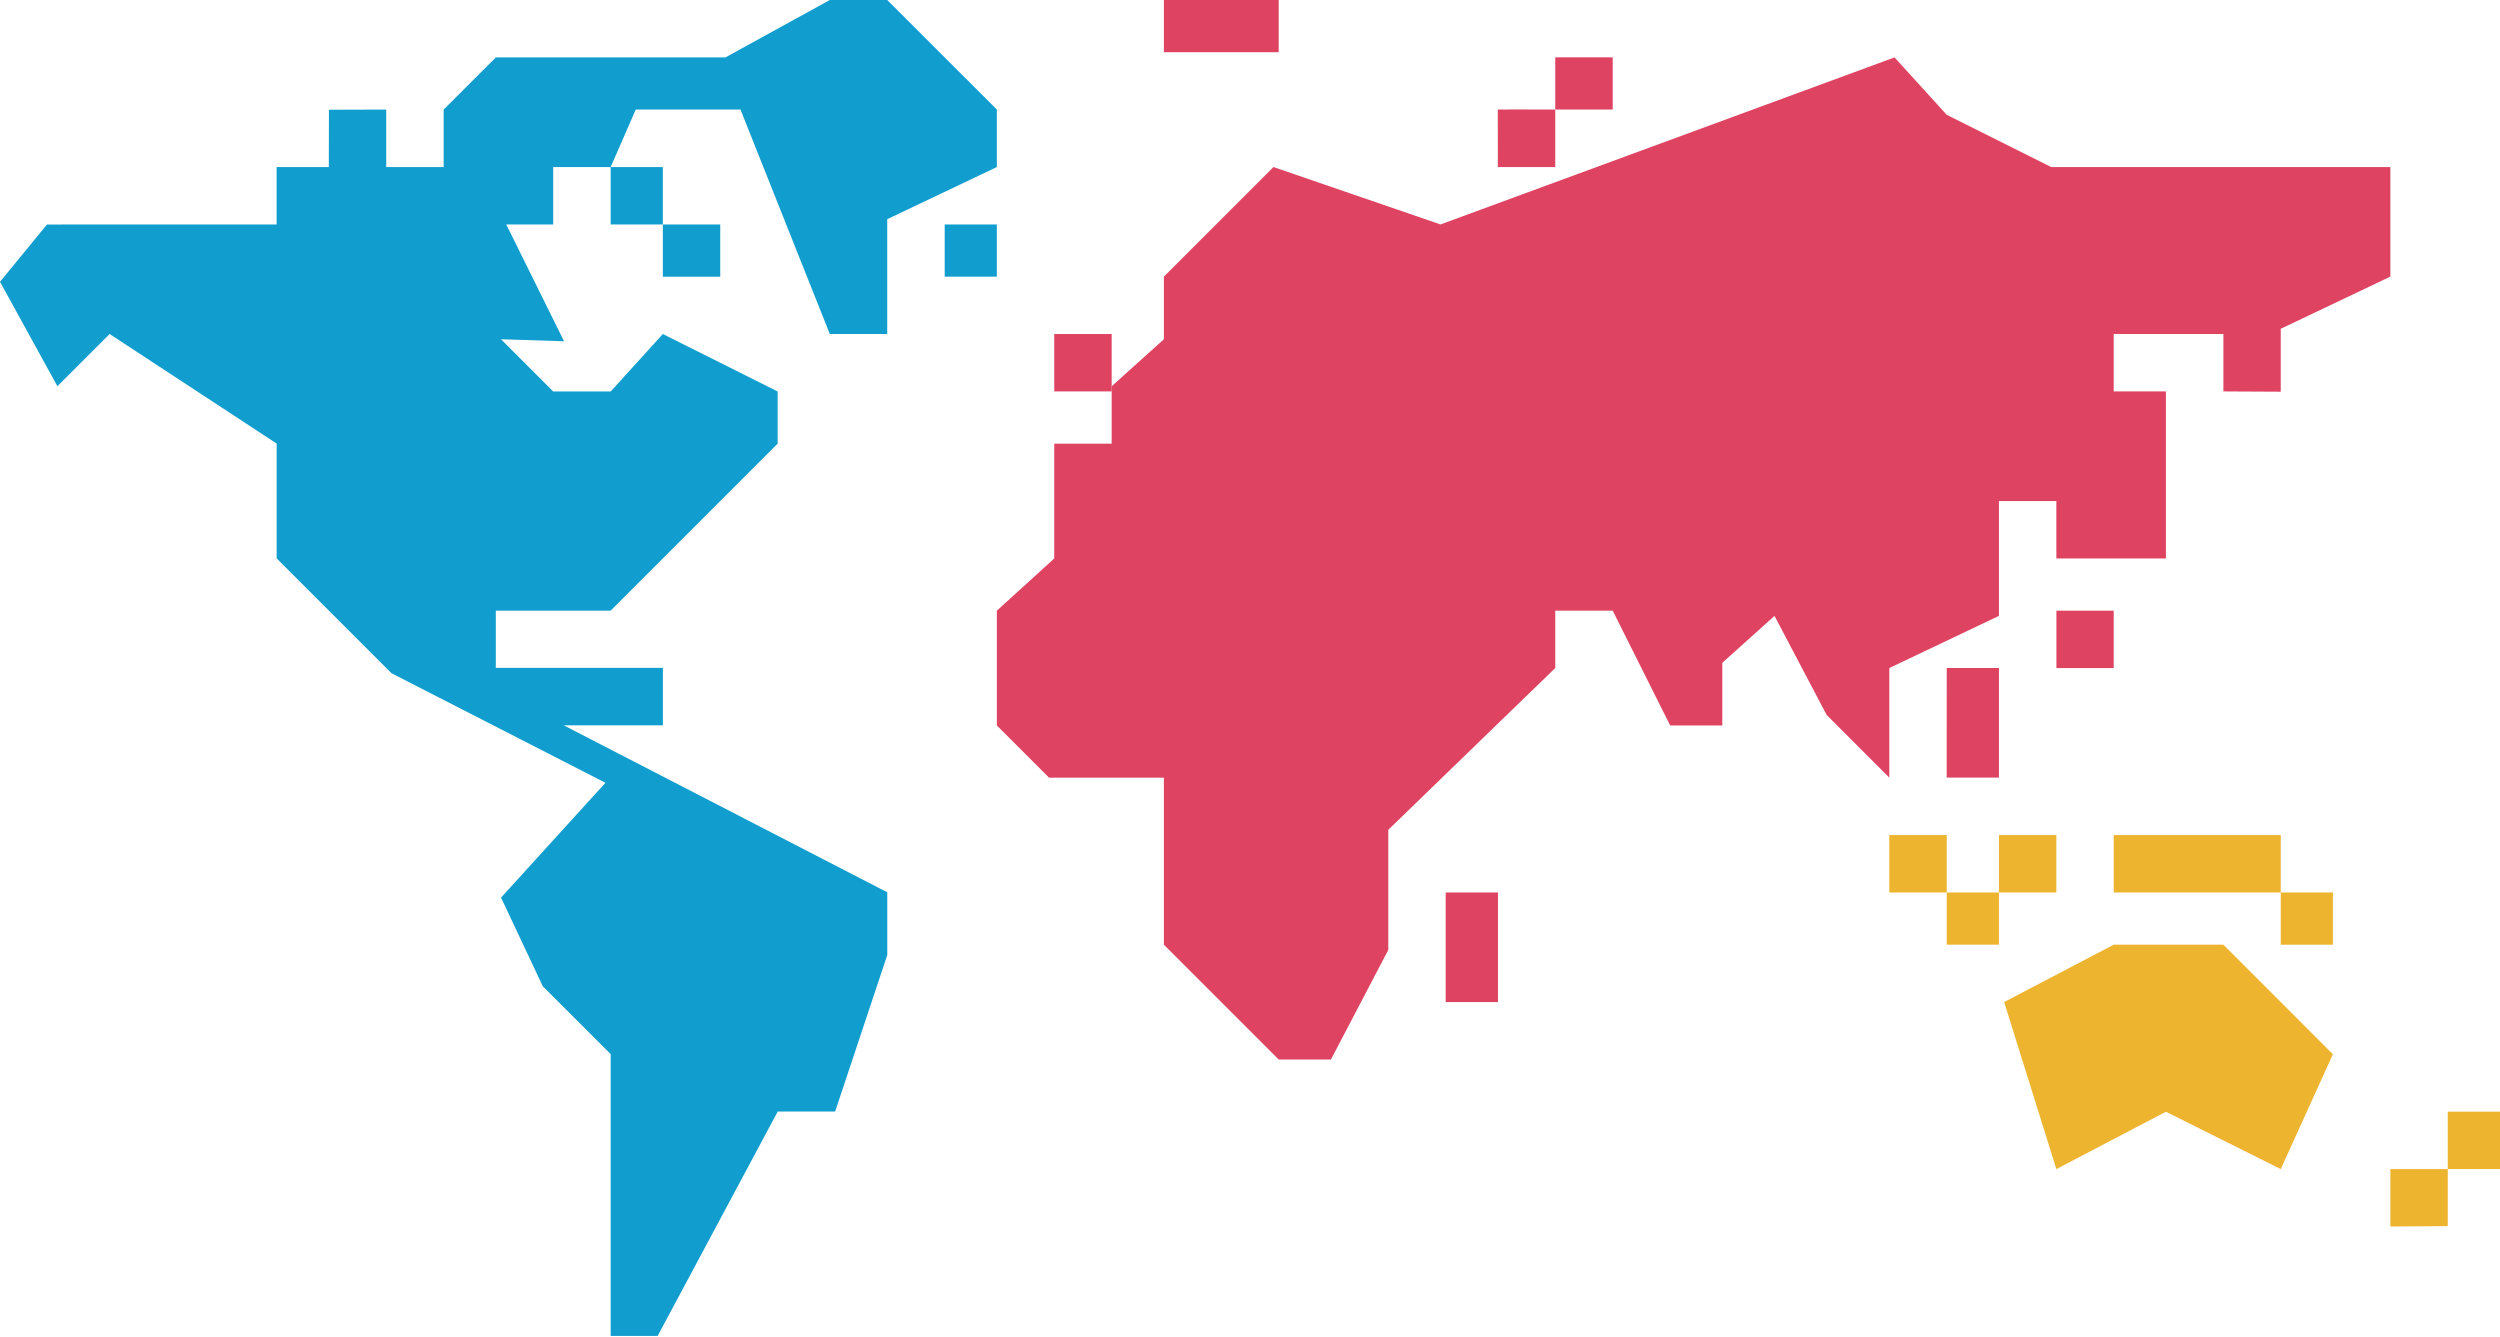
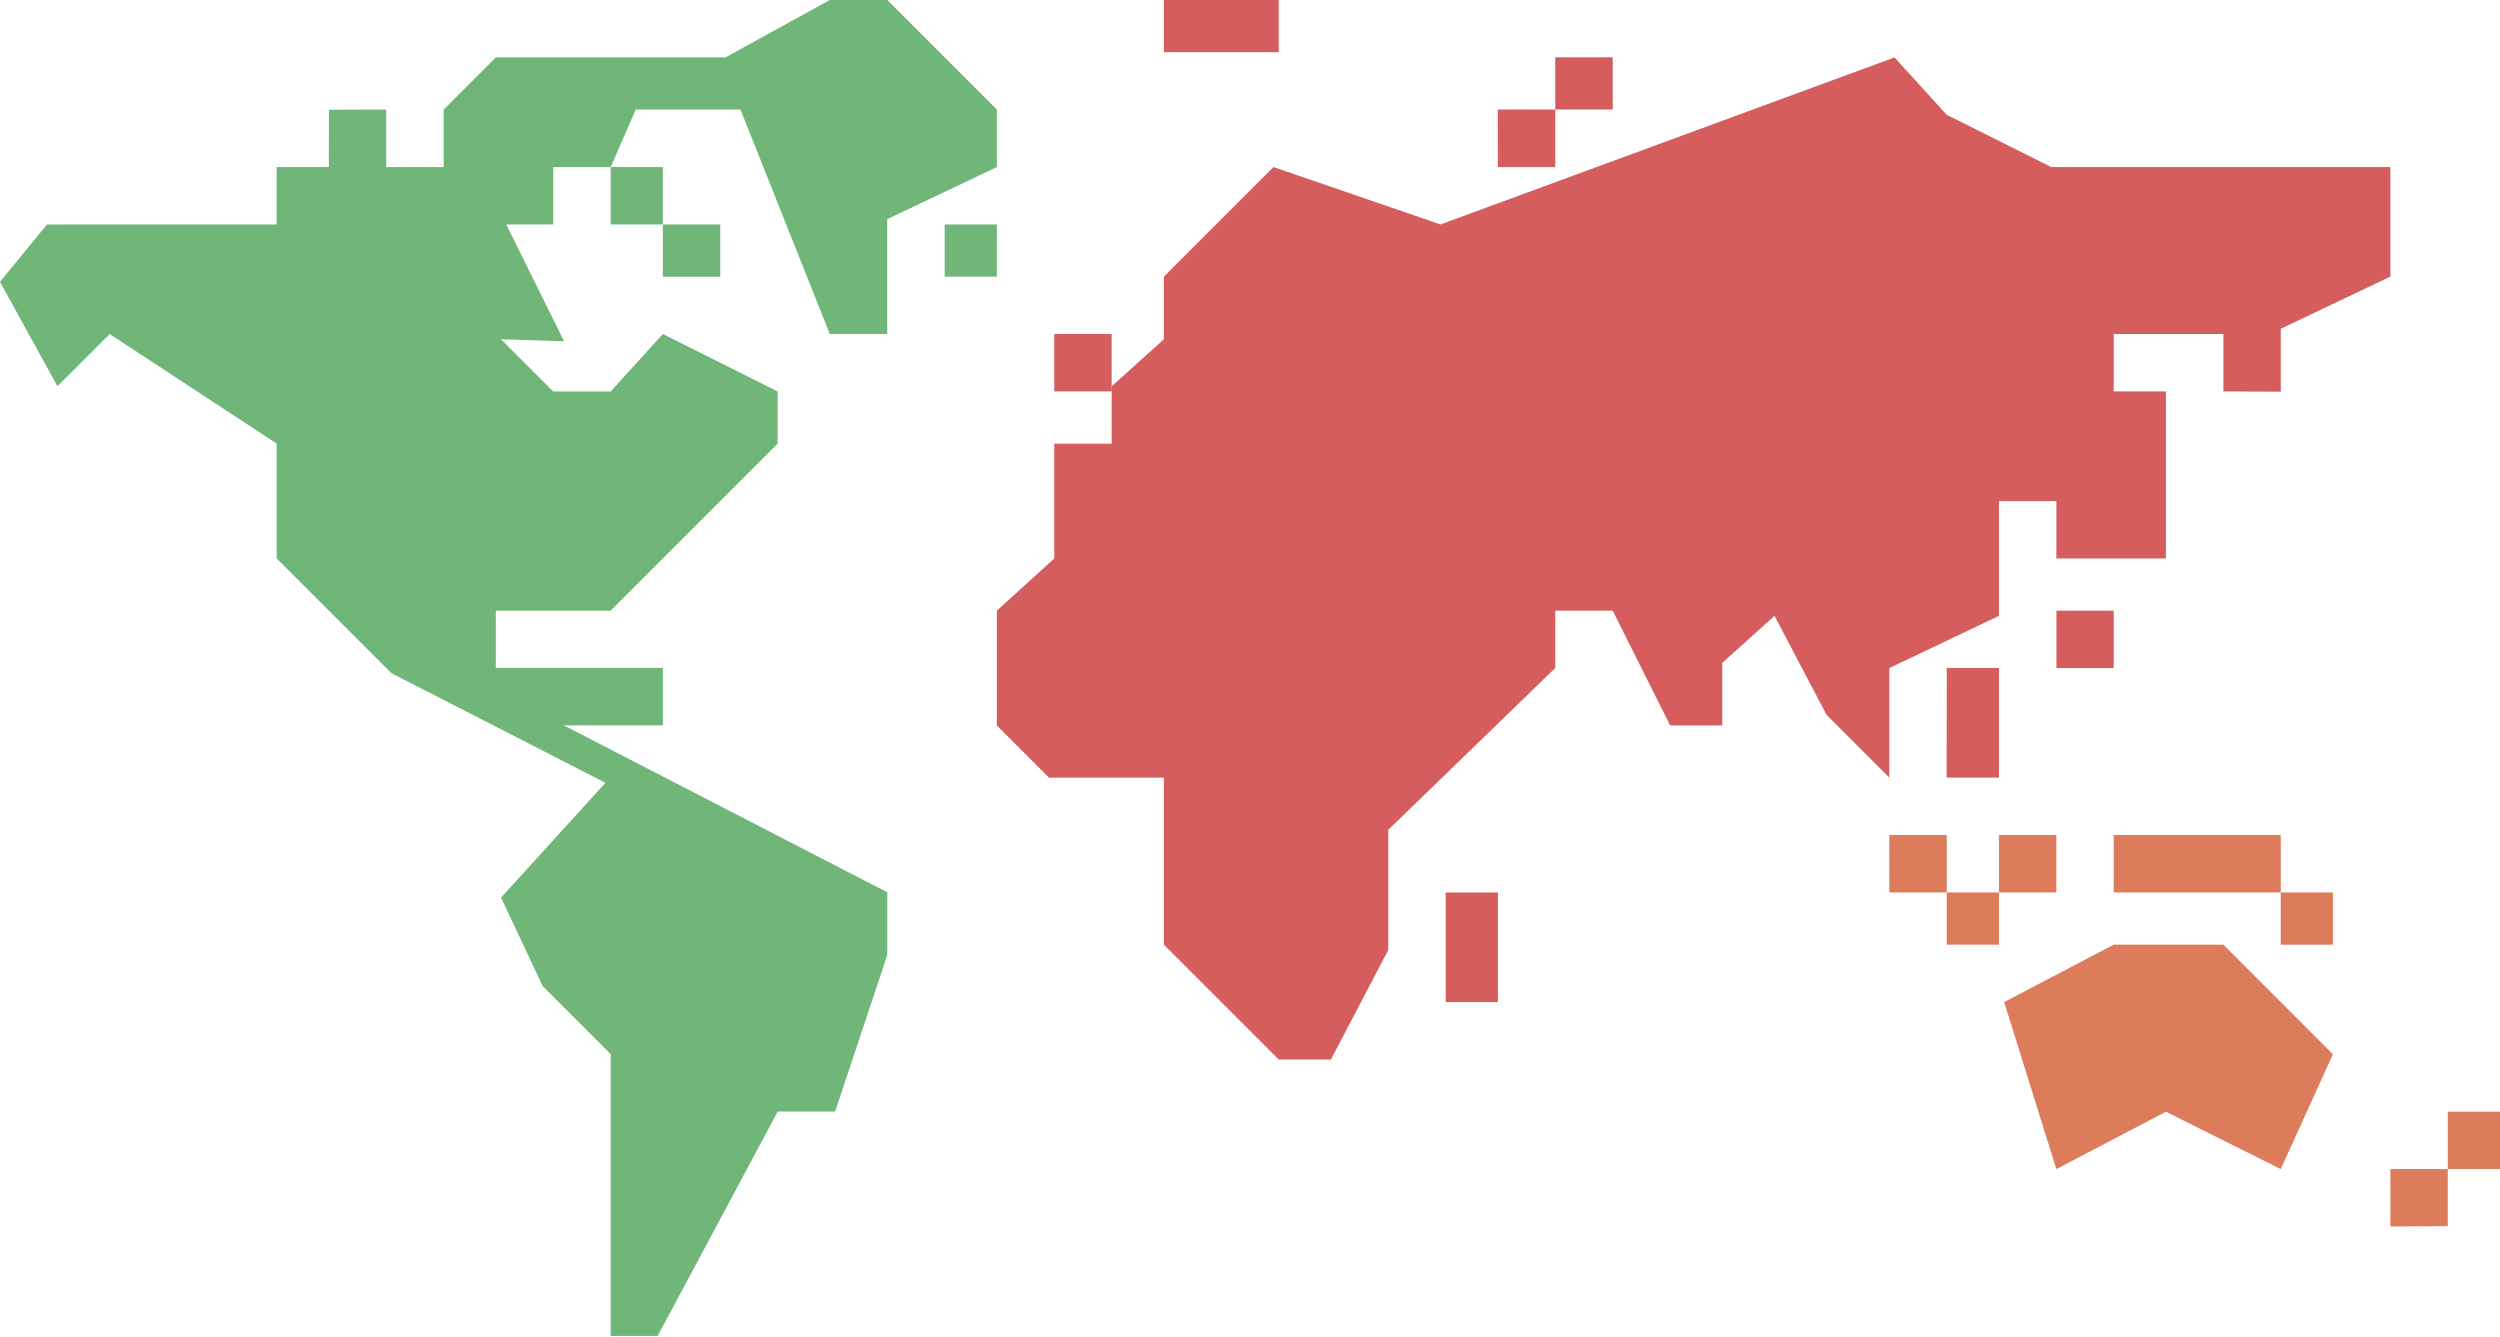
<svg xmlns="http://www.w3.org/2000/svg" version="1.1" id="Layer_1" x="0px" y="0px" width="42.371px" height="22.645px" viewBox="0 0 42.371 22.645" enable-background="new 0 0 42.371 22.645" xml:space="preserve">
  <g>
-     <rect x="19.726" fill-rule="evenodd" clip-rule="evenodd" fill="#DE4462" width="1.946" height="0.885" />
-     <path fill-rule="evenodd" clip-rule="evenodd" fill="#DE4462" d="M26.359,1.857c0-0.295,0-0.59,0-0.885c0.324,0,0.649,0,0.974,0   c0,0.295,0,0.59,0,0.885C27.009,1.857,26.684,1.857,26.359,1.857z" />
-     <polygon fill-rule="evenodd" clip-rule="evenodd" fill="#DE4462" points="34.852,8.492 33.879,8.492 33.879,10.438 32.021,11.322    32.021,13.18 30.959,12.118 30.075,10.438 29.19,11.234 29.19,12.296 28.307,12.296 27.333,10.35 26.359,10.35 26.359,11.322    23.529,14.064 23.529,16.1 22.557,17.957 21.672,17.957 19.726,16.011 19.726,13.18 17.779,13.18 16.895,12.296 16.895,10.35    17.868,9.465 17.868,7.519 18.841,7.519 18.841,6.546 19.726,5.75 19.726,4.688 21.583,2.831 24.414,3.804 32.109,0.973    32.994,1.946 34.764,2.831 40.513,2.831 40.513,4.688 38.655,5.572 38.655,6.639 37.683,6.634 37.683,5.661 35.824,5.661    35.824,6.634 36.709,6.634 36.709,9.465 34.852,9.465  " />
-     <path fill-rule="evenodd" clip-rule="evenodd" fill="#DE4462" d="M26.359,1.857c0,0.324,0,0.648,0,0.974c-0.324,0-0.648,0-0.973,0   c0-0.074-0.002-0.974-0.001-0.975C25.388,1.854,26.238,1.857,26.359,1.857z" />
-     <path fill-rule="evenodd" clip-rule="evenodd" fill="#119ECF" d="M11.234,3.804c0.324,0,0.649,0,0.973,0c0,0.059,0,0.118,0,0.177   c0,0.089,0,0.177,0,0.266c0,0.059,0,0.118,0,0.177c0,0.089,0,0.177,0,0.266c-0.324,0-0.649,0-0.973,0c0-0.207,0-0.413,0-0.619   C11.234,3.98,11.234,3.893,11.234,3.804z" />
-     <path fill-rule="evenodd" clip-rule="evenodd" fill="#119ECF" d="M16.011,3.804h0.884v0.885h-0.884V3.804L16.011,3.804z    M10.35,2.831l0.425-0.974h1.775l1.514,3.804h0.973V3.715l1.858-0.884V1.857L15.037,0h-0.973l-1.769,0.973H8.403L7.519,1.857v0.974   H6.546V1.857L5.575,1.86L5.573,2.831H4.688v0.973L0.796,3.805L0,4.776l0.973,1.77l0.885-0.885l2.831,1.857v1.946l1.946,1.946   l3.626,1.857l-1.769,1.946l0.708,1.504l1.15,1.149v4.776h0.796l2.035-3.803h0.973l0.884-2.654v-1.062l-5.484-2.83h1.681v-0.974   H8.403V10.35h1.946l2.831-2.831V6.635l-1.946-0.974L10.35,6.635H9.376L8.492,5.75L9.56,5.784l-0.98-1.98h0.796V2.831H10.35v0.973   h0.884V2.831H10.35z" />
-     <polygon fill-rule="evenodd" clip-rule="evenodd" fill="#DE4462" points="18.841,6.546 18.841,6.634 17.868,6.634 17.868,5.661    18.841,5.661  " />
-     <rect x="34.853" y="10.35" fill-rule="evenodd" clip-rule="evenodd" fill="#DE4462" width="0.971" height="0.973" />
-     <path fill-rule="evenodd" clip-rule="evenodd" fill="#DE4462" d="M32.994,11.322c0.029,0,0.059,0,0.088,0c0.266,0,0.531,0,0.797,0   c0,0.619,0,1.238,0,1.857c-0.089,0-0.178,0-0.266,0c-0.059,0-0.117,0-0.177,0c-0.089,0-0.177,0-0.266,0c-0.059,0-0.118,0-0.177,0   C32.994,12.561,32.994,11.941,32.994,11.322z" />
-     <rect x="32.021" y="14.153" fill-rule="evenodd" clip-rule="evenodd" fill="#EDB42F" width="0.973" height="0.973" />
-     <rect x="33.879" y="14.153" fill-rule="evenodd" clip-rule="evenodd" fill="#EDB42F" width="0.973" height="0.973" />
-     <rect x="35.824" y="14.153" fill-rule="evenodd" clip-rule="evenodd" fill="#EDB42F" width="2.831" height="0.973" />
-     <path fill-rule="evenodd" clip-rule="evenodd" fill="#DE4462" d="M24.502,15.126c0.118,0,0.236,0,0.354,0c0.06,0,0.119,0,0.178,0   c0.117,0,0.236,0,0.354,0c0,0.619,0,1.238,0,1.857c-0.088,0-0.177,0-0.266,0c-0.059,0-0.117,0-0.177,0c-0.089,0-0.177,0-0.265,0   c-0.06,0-0.119,0-0.178,0C24.502,16.364,24.502,15.745,24.502,15.126z" />
-     <path fill-rule="evenodd" clip-rule="evenodd" fill="#EDB42F" d="M32.994,15.126c0.295,0,0.59,0,0.885,0c0,0.295,0,0.59,0,0.885   c-0.295,0-0.59,0-0.885,0C32.994,15.716,32.994,15.421,32.994,15.126z" />
-     <rect x="38.655" y="15.126" fill-rule="evenodd" clip-rule="evenodd" fill="#EDB42F" width="0.884" height="0.885" />
-     <polygon fill-rule="evenodd" clip-rule="evenodd" fill="#EDB42F" points="38.655,19.814 36.709,18.842 34.852,19.814    33.967,16.983 35.824,16.011 37.683,16.011 39.539,17.868  " />
-     <path fill-rule="evenodd" clip-rule="evenodd" fill="#EDB42F" d="M41.486,19.814c0-0.324,0-0.648,0-0.973c0.295,0,0.59,0,0.885,0   c0,0.324,0,0.648,0,0.973C42.076,19.814,41.781,19.814,41.486,19.814z" />
-     <polygon fill-rule="evenodd" clip-rule="evenodd" fill="#EDB42F" points="41.486,19.814 41.486,20.781 40.513,20.787    40.513,19.814  " />
+     <rect x="19.726" fill-rule="evenodd" clip-rule="evenodd" fill="#d65d5e" width="1.946" height="0.885" />
+     <path fill-rule="evenodd" clip-rule="evenodd" fill="#d65d5e" d="M26.359,1.857c0-0.295,0-0.59,0-0.885c0.324,0,0.649,0,0.974,0   c0,0.295,0,0.59,0,0.885C27.009,1.857,26.684,1.857,26.359,1.857z" />
+     <polygon fill-rule="evenodd" clip-rule="evenodd" fill="#d65d5e" points="34.852,8.492 33.879,8.492 33.879,10.438 32.021,11.322    32.021,13.18 30.959,12.118 30.075,10.438 29.19,11.234 29.19,12.296 28.307,12.296 27.333,10.35 26.359,10.35 26.359,11.322    23.529,14.064 23.529,16.1 22.557,17.957 21.672,17.957 19.726,16.011 19.726,13.18 17.779,13.18 16.895,12.296 16.895,10.35    17.868,9.465 17.868,7.519 18.841,7.519 18.841,6.546 19.726,5.75 19.726,4.688 21.583,2.831 24.414,3.804 32.109,0.973    32.994,1.946 34.764,2.831 40.513,2.831 40.513,4.688 38.655,5.572 38.655,6.639 37.683,6.634 37.683,5.661 35.824,5.661    35.824,6.634 36.709,6.634 36.709,9.465 34.852,9.465  " />
+     <path fill-rule="evenodd" clip-rule="evenodd" fill="#d65d5e" d="M26.359,1.857c0,0.324,0,0.648,0,0.974c-0.324,0-0.648,0-0.973,0   c0-0.074-0.002-0.974-0.001-0.975C25.388,1.854,26.238,1.857,26.359,1.857z" />
+     <path fill-rule="evenodd" clip-rule="evenodd" fill="#6fb678" d="M11.234,3.804c0.324,0,0.649,0,0.973,0c0,0.059,0,0.118,0,0.177   c0,0.089,0,0.177,0,0.266c0,0.059,0,0.118,0,0.177c0,0.089,0,0.177,0,0.266c-0.324,0-0.649,0-0.973,0c0-0.207,0-0.413,0-0.619   C11.234,3.98,11.234,3.893,11.234,3.804z" />
+     <path fill-rule="evenodd" clip-rule="evenodd" fill="#6fb678" d="M16.011,3.804h0.884v0.885h-0.884V3.804L16.011,3.804z    M10.35,2.831l0.425-0.974h1.775l1.514,3.804h0.973V3.715l1.858-0.884V1.857L15.037,0h-0.973l-1.769,0.973H8.403L7.519,1.857v0.974   H6.546V1.857L5.575,1.86L5.573,2.831H4.688v0.973L0.796,3.805L0,4.776l0.973,1.77l0.885-0.885l2.831,1.857v1.946l1.946,1.946   l3.626,1.857l-1.769,1.946l0.708,1.504l1.15,1.149v4.776h0.796l2.035-3.803h0.973l0.884-2.654v-1.062l-5.484-2.83h1.681v-0.974   H8.403V10.35h1.946l2.831-2.831V6.635l-1.946-0.974L10.35,6.635H9.376L8.492,5.75L9.56,5.784l-0.98-1.98h0.796V2.831H10.35v0.973   h0.884V2.831H10.35z" />
+     <polygon fill-rule="evenodd" clip-rule="evenodd" fill="#d65d5e" points="18.841,6.546 18.841,6.634 17.868,6.634 17.868,5.661    18.841,5.661  " />
+     <rect x="34.853" y="10.35" fill-rule="evenodd" clip-rule="evenodd" fill="#d65d5e" width="0.971" height="0.973" />
+     <path fill-rule="evenodd" clip-rule="evenodd" fill="#d65d5e" d="M32.994,11.322c0.029,0,0.059,0,0.088,0c0.266,0,0.531,0,0.797,0   c0,0.619,0,1.238,0,1.857c-0.089,0-0.178,0-0.266,0c-0.059,0-0.117,0-0.177,0c-0.089,0-0.177,0-0.266,0c-0.059,0-0.118,0-0.177,0   C32.994,12.561,32.994,11.941,32.994,11.322z" />
+     <rect x="32.021" y="14.153" fill-rule="evenodd" clip-rule="evenodd" fill="#dc7c5a" width="0.973" height="0.973" />
+     <rect x="33.879" y="14.153" fill-rule="evenodd" clip-rule="evenodd" fill="#dc7c5a" width="0.973" height="0.973" />
+     <rect x="35.824" y="14.153" fill-rule="evenodd" clip-rule="evenodd" fill="#dc7c5a" width="2.831" height="0.973" />
+     <path fill-rule="evenodd" clip-rule="evenodd" fill="#d65d5e" d="M24.502,15.126c0.118,0,0.236,0,0.354,0c0.06,0,0.119,0,0.178,0   c0.117,0,0.236,0,0.354,0c0,0.619,0,1.238,0,1.857c-0.088,0-0.177,0-0.266,0c-0.059,0-0.117,0-0.177,0c-0.089,0-0.177,0-0.265,0   c-0.06,0-0.119,0-0.178,0C24.502,16.364,24.502,15.745,24.502,15.126z" />
+     <path fill-rule="evenodd" clip-rule="evenodd" fill="#dc7c5a" d="M32.994,15.126c0.295,0,0.59,0,0.885,0c0,0.295,0,0.59,0,0.885   c-0.295,0-0.59,0-0.885,0C32.994,15.716,32.994,15.421,32.994,15.126z" />
+     <rect x="38.655" y="15.126" fill-rule="evenodd" clip-rule="evenodd" fill="#dc7c5a" width="0.884" height="0.885" />
+     <polygon fill-rule="evenodd" clip-rule="evenodd" fill="#dc7c5a" points="38.655,19.814 36.709,18.842 34.852,19.814    33.967,16.983 35.824,16.011 37.683,16.011 39.539,17.868  " />
+     <path fill-rule="evenodd" clip-rule="evenodd" fill="#dc7c5a" d="M41.486,19.814c0-0.324,0-0.648,0-0.973c0.295,0,0.59,0,0.885,0   c0,0.324,0,0.648,0,0.973C42.076,19.814,41.781,19.814,41.486,19.814z" />
+     <polygon fill-rule="evenodd" clip-rule="evenodd" fill="#dc7c5a" points="41.486,19.814 41.486,20.781 40.513,20.787    40.513,19.814  " />
  </g>
</svg>
